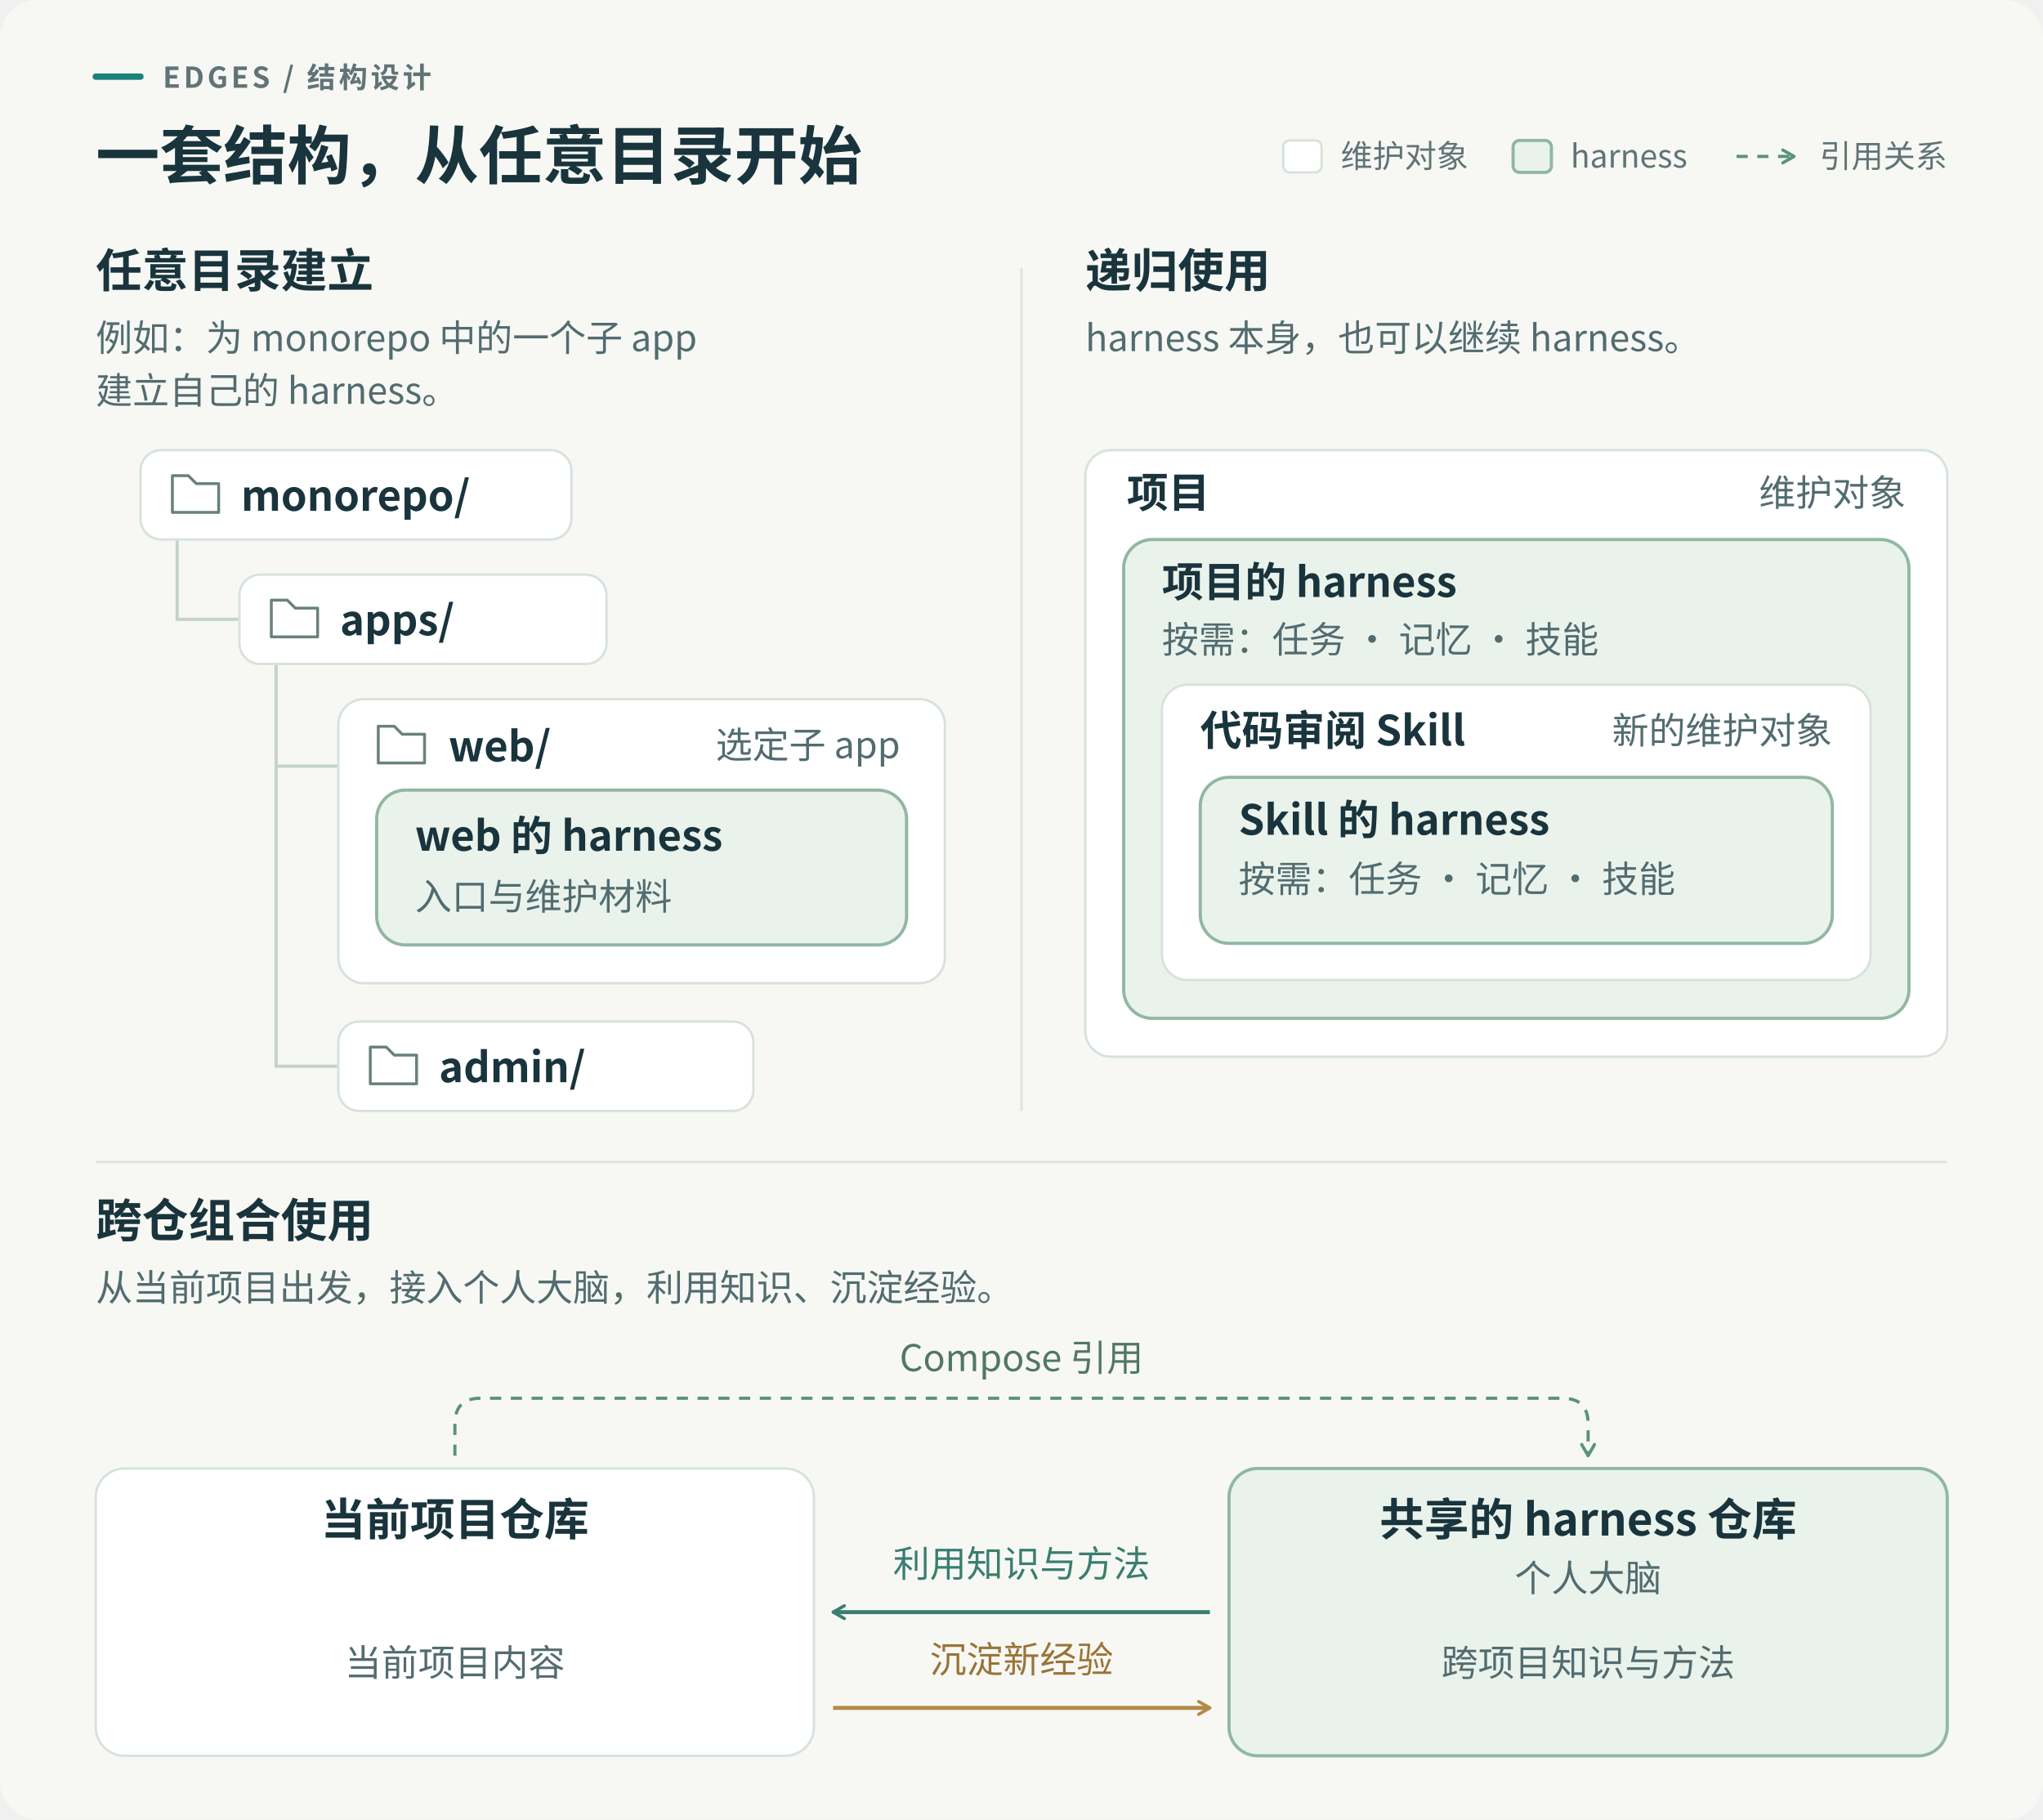
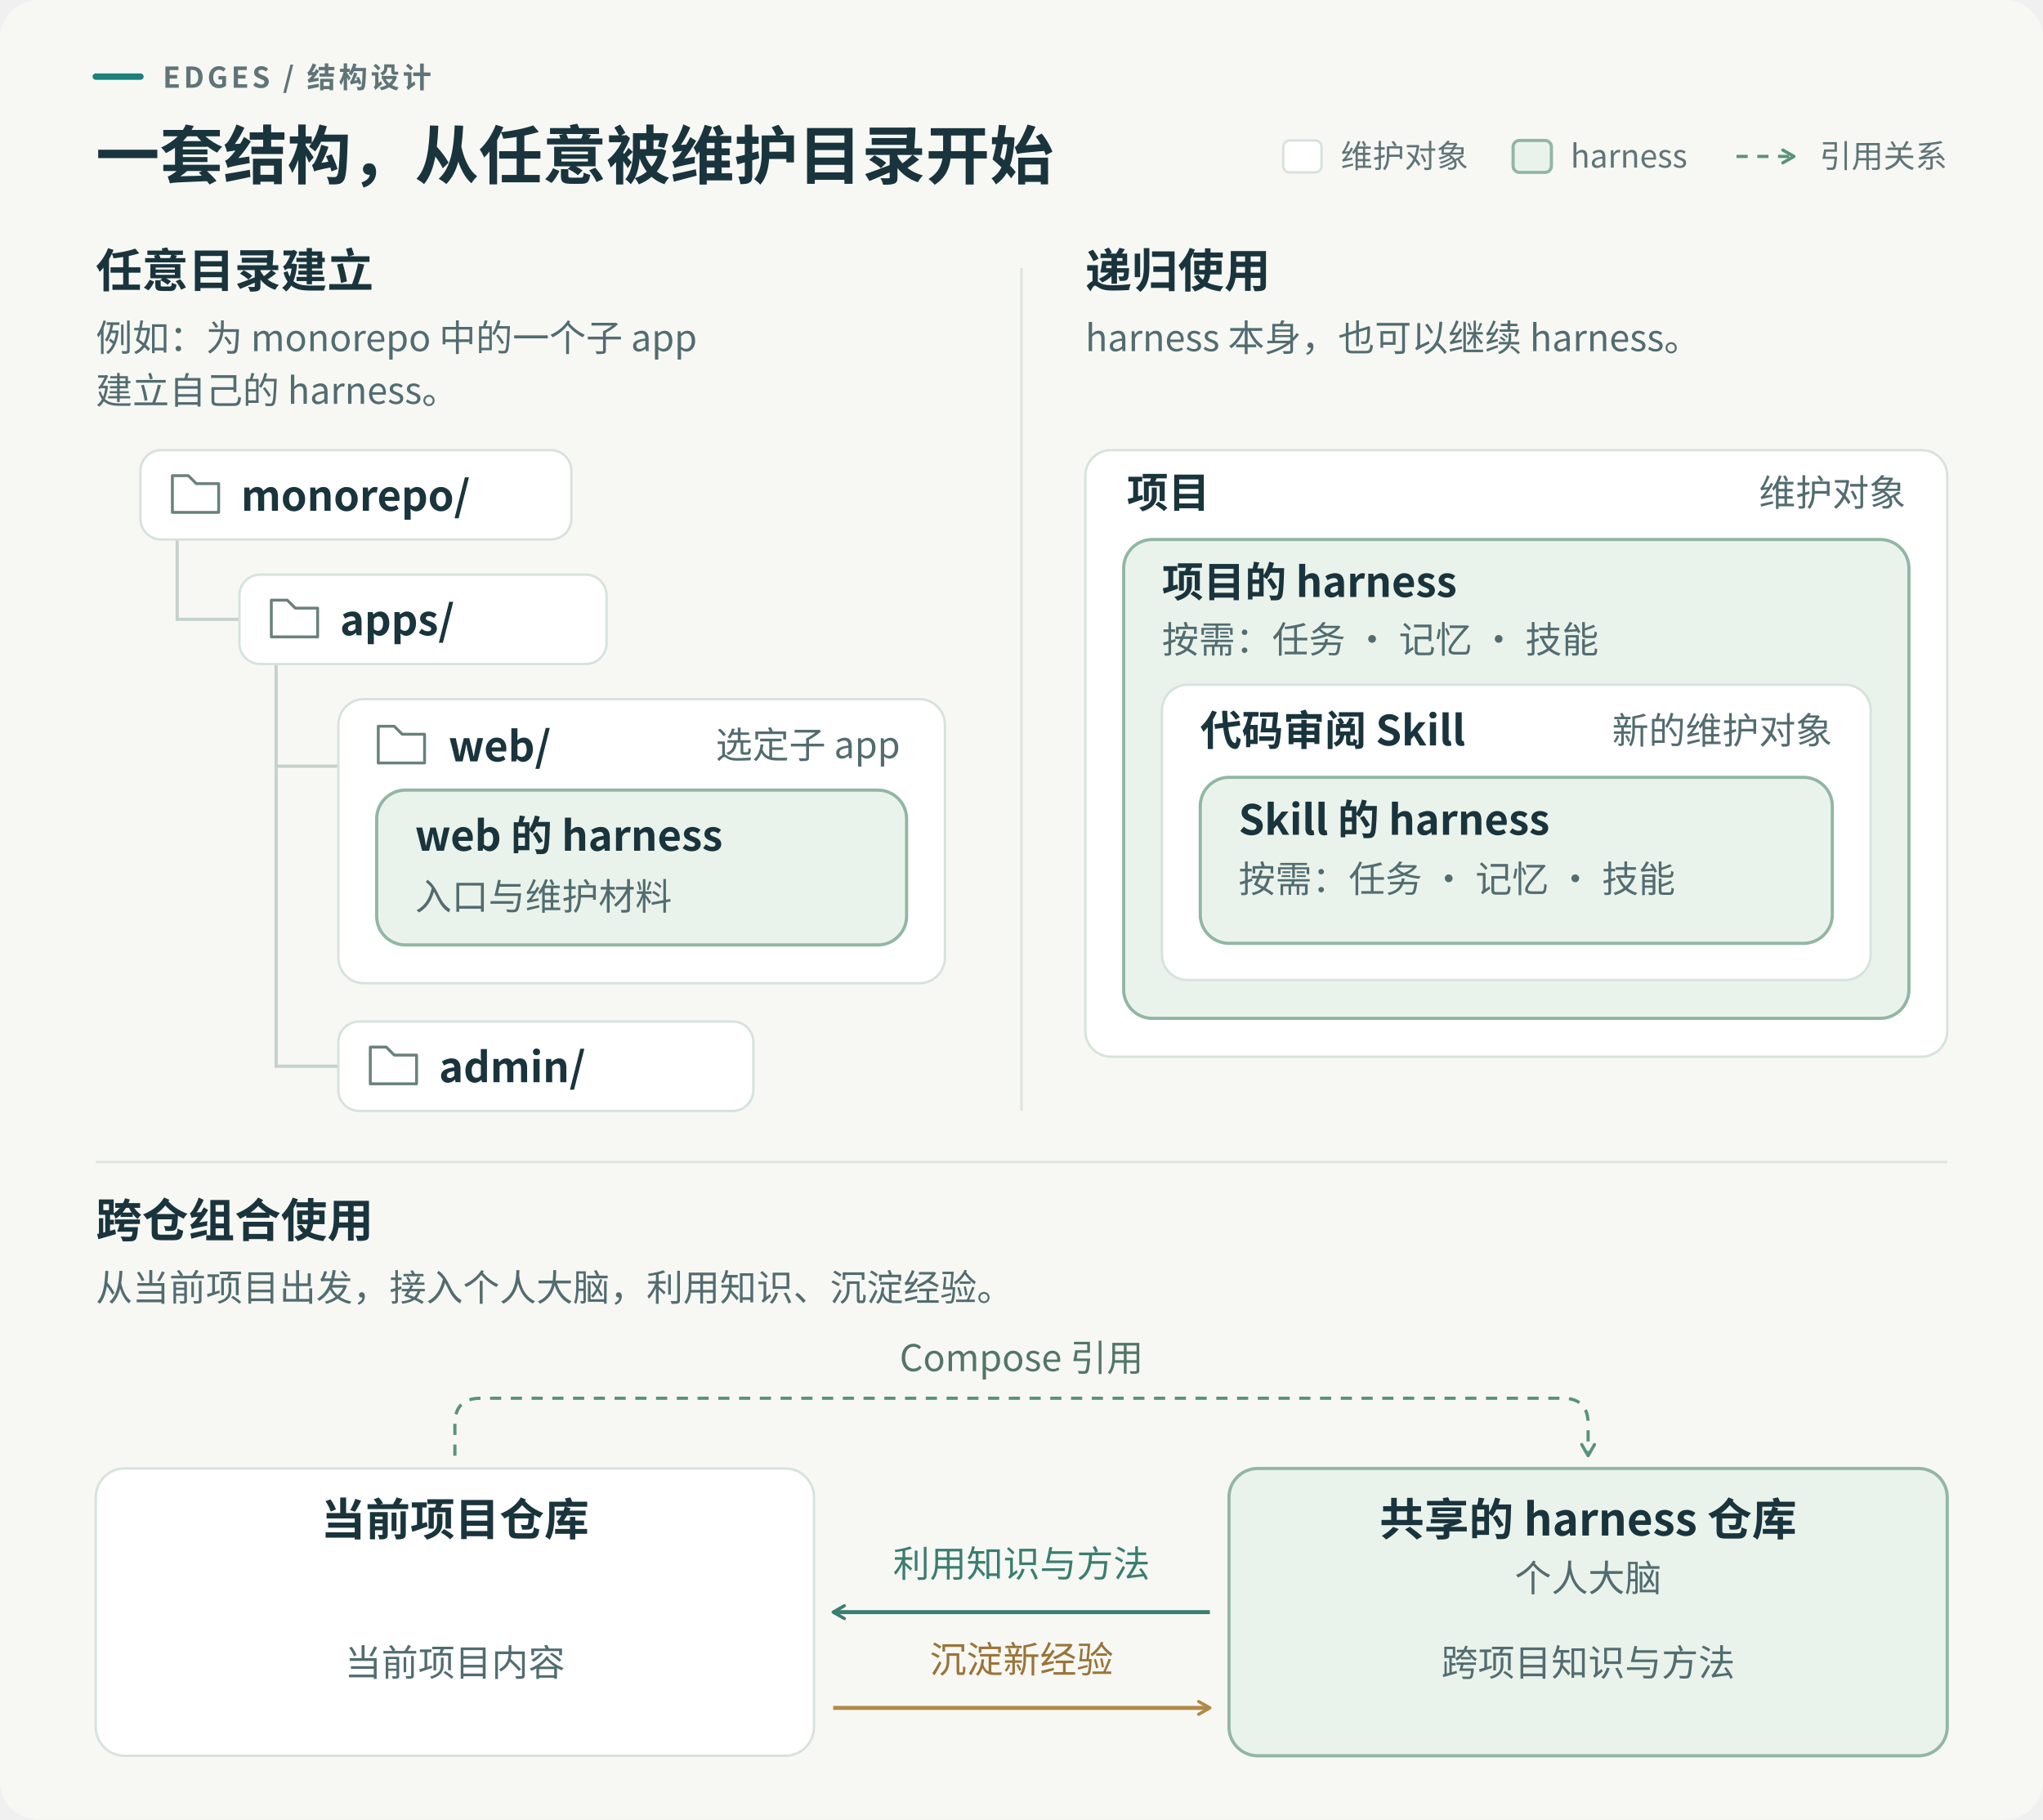
<svg xmlns="http://www.w3.org/2000/svg" width="1280" height="1140" viewBox="0 0 1280 1140" role="img" aria-labelledby="title description">
  <defs>
    <style>
      text { font-family: -apple-system, BlinkMacSystemFont, "Segoe UI", "PingFang SC", "Microsoft YaHei", "Noto Sans CJK SC", sans-serif; }
      .ink { fill: #19343c; }
      .muted { fill: #607477; }
      .heading { font-size: 29px; font-weight: 650; fill: #19343c; }
      .node-title { font-size: 26px; font-weight: 600; fill: #19343c; }
      .body { font-size: 23px; fill: #526c70; }
      .plain-node { fill: #ffffff; stroke: #d7e2dc; stroke-width: 1.5; }
      .folder { fill: none; stroke: #68817c; stroke-width: 1.8; stroke-linecap: round; stroke-linejoin: round; }
      .selected-folder { fill: none; stroke: #397e70; stroke-width: 1.8; stroke-linecap: round; stroke-linejoin: round; }
    </style>
    <marker id="compose-arrow" markerWidth="11" markerHeight="10" refX="8" refY="5" orient="auto" markerUnits="userSpaceOnUse">
      <path d="m1 1 7 4-7 4" fill="none" stroke="#5a927c" stroke-width="2" stroke-linecap="round" stroke-linejoin="round" />
    </marker>
    <marker id="knowledge-arrow" markerWidth="11" markerHeight="10" refX="8" refY="5" orient="auto" markerUnits="userSpaceOnUse">
      <path d="m1 1 7 4-7 4" fill="none" stroke="#397e70" stroke-width="2" stroke-linecap="round" stroke-linejoin="round" />
    </marker>
    <marker id="experience-arrow" markerWidth="11" markerHeight="10" refX="8" refY="5" orient="auto" markerUnits="userSpaceOnUse">
      <path d="m1 1 7 4-7 4" fill="none" stroke="#b28a47" stroke-width="2" stroke-linecap="round" stroke-linejoin="round" />
    </marker>
  </defs>
  <rect width="1280" height="1140" rx="24" fill="#f7f8f4" />
  <path d="M60 48h28" stroke="#1b817b" stroke-width="4" stroke-linecap="round" />
  <text x="102" y="55" class="muted" font-size="18" font-weight="600" letter-spacing="2">EDGES / 结构设计</text>
-   <text x="60" y="112" class="ink" font-size="40" font-weight="650">一套结构，从任意目录开始</text>
+   <text x="60" y="112" class="ink" font-size="40" font-weight="650">一套结构，从任意被维护目录开始</text>
  <g class="muted" font-size="20">
    <rect x="804" y="88" width="24" height="20" rx="4" class="plain-node" />
    <text x="840" y="105">维护对象</text>
    <rect x="948" y="88" width="24" height="20" rx="4" fill="#eaf3eb" stroke="#91b7a4" stroke-width="2" />
    <text x="984" y="105">harness</text>
    <path d="M1088 98h36" fill="none" stroke="#5a927c" stroke-width="2" stroke-dasharray="7 6" marker-end="url(#compose-arrow)" />
    <text x="1220" y="105" text-anchor="end">引用关系</text>
  </g>
  <g transform="translate(0 -40)">
    <text x="60" y="220" class="heading">任意目录建立</text>
    <text x="60" y="260" class="body">例如：为 monorepo 中的一个子 app</text>
    <text x="60" y="293" class="body">建立自己的 harness。</text>
    <text x="680" y="220" class="heading">递归使用</text>
    <text x="680" y="260" class="body">harness 本身，也可以继续 harness。</text>
    <path d="M640 208v528" stroke="#dce5dd" stroke-width="1.5" />
    <path d="M111 378v50h39M173 456v252h39M173 520h39" fill="none" stroke="#c4d2cb" stroke-width="2" />
    <rect x="88" y="322" width="270" height="56" rx="13" class="plain-node" />
    <path d="M108 338h10l5 5h14v18h-29z" class="folder" />
    <text x="151" y="360" class="node-title">monorepo/</text>
    <rect x="150" y="400" width="230" height="56" rx="13" class="plain-node" />
    <path d="M170 416h10l5 5h14v18h-29z" class="folder" />
    <text x="213" y="438" class="node-title">apps/</text>
    <rect x="212" y="478" width="380" height="178" rx="16" class="plain-node" />
    <path d="M237 495h10l5 5h14v18h-29z" class="folder" />
    <text x="281" y="517" class="node-title">web/</text>
    <text x="564" y="515" class="body" text-anchor="end">选定子 app</text>
    <rect x="236" y="535" width="332" height="97" rx="18" fill="#eaf3eb" stroke="#91b7a4" stroke-width="2" />
    <text x="260" y="573" class="node-title">web 的 harness</text>
    <text x="260" y="610" class="body">入口与维护材料</text>
    <rect x="212" y="680" width="260" height="56" rx="13" class="plain-node" />
    <path d="M232 696h10l5 5h14v18h-29z" class="folder" />
    <text x="275" y="718" class="node-title">admin/</text>
    <rect x="680" y="322" width="540" height="380" rx="16" class="plain-node" />
    <text x="706" y="358" class="node-title">项目</text>
    <text x="1194" y="357" class="body" text-anchor="end">维护对象</text>
    <rect x="704" y="378" width="492" height="300" rx="18" fill="#eaf3eb" stroke="#91b7a4" stroke-width="2" />
    <text x="728" y="414" class="node-title">项目的 harness</text>
    <text x="728" y="449" class="body">按需：任务 · 记忆 · 技能</text>
    <rect x="728" y="469" width="444" height="185" rx="16" class="plain-node" />
    <text x="752" y="507" class="node-title">代码审阅 Skill</text>
    <text x="1148" y="506" class="body" text-anchor="end">新的维护对象</text>
    <rect x="752" y="527" width="396" height="104" rx="18" fill="#eaf3eb" stroke="#91b7a4" stroke-width="2" />
    <text x="776" y="563" class="node-title">Skill 的 harness</text>
    <text x="776" y="599" class="body">按需：任务 · 记忆 · 技能</text>
    <path d="M60 768h1160" stroke="#dce5dd" stroke-width="1.5" />
    <text x="60" y="815" class="heading">跨仓组合使用</text>
    <text x="60" y="855" class="body">从当前项目出发，接入个人大脑，利用知识、沉淀经验。</text>
    <rect x="60" y="960" width="450" height="180" rx="18" class="plain-node" />
    <text x="285" y="1002" class="ink" font-size="28" font-weight="650" text-anchor="middle">当前项目仓库</text>
    <text x="285" y="1090" class="body" text-anchor="middle">当前项目内容</text>
    <rect x="770" y="960" width="450" height="180" rx="18" fill="#eaf3eb" stroke="#91b7a4" stroke-width="2" />
    <text x="995" y="1002" class="ink" font-size="28" font-weight="650" text-anchor="middle">共享的 harness 仓库</text>
    <text x="995" y="1037" class="body" text-anchor="middle">个人大脑</text>
    <text x="995" y="1090" class="body" text-anchor="middle">跨项目知识与方法</text>
    <path d="M285 952V932Q285 916 301 916H979Q995 916 995 932V952" fill="none" stroke="#5a927c" stroke-width="2" stroke-dasharray="7 6" marker-end="url(#compose-arrow)" />
    <text x="640" y="899" fill="#527668" font-size="23" text-anchor="middle">Compose 引用</text>
    <path d="M758 1050H522" fill="none" stroke="#397e70" stroke-width="2.5" marker-end="url(#knowledge-arrow)" />
    <text x="640" y="1028" fill="#397e70" font-size="23" text-anchor="middle">利用知识与方法</text>
    <path d="M522 1110H758" fill="none" stroke="#b28a47" stroke-width="2.5" marker-end="url(#experience-arrow)" />
    <text x="640" y="1088" fill="#9a7438" font-size="23" text-anchor="middle">沉淀新经验</text>
  </g>
</svg>
